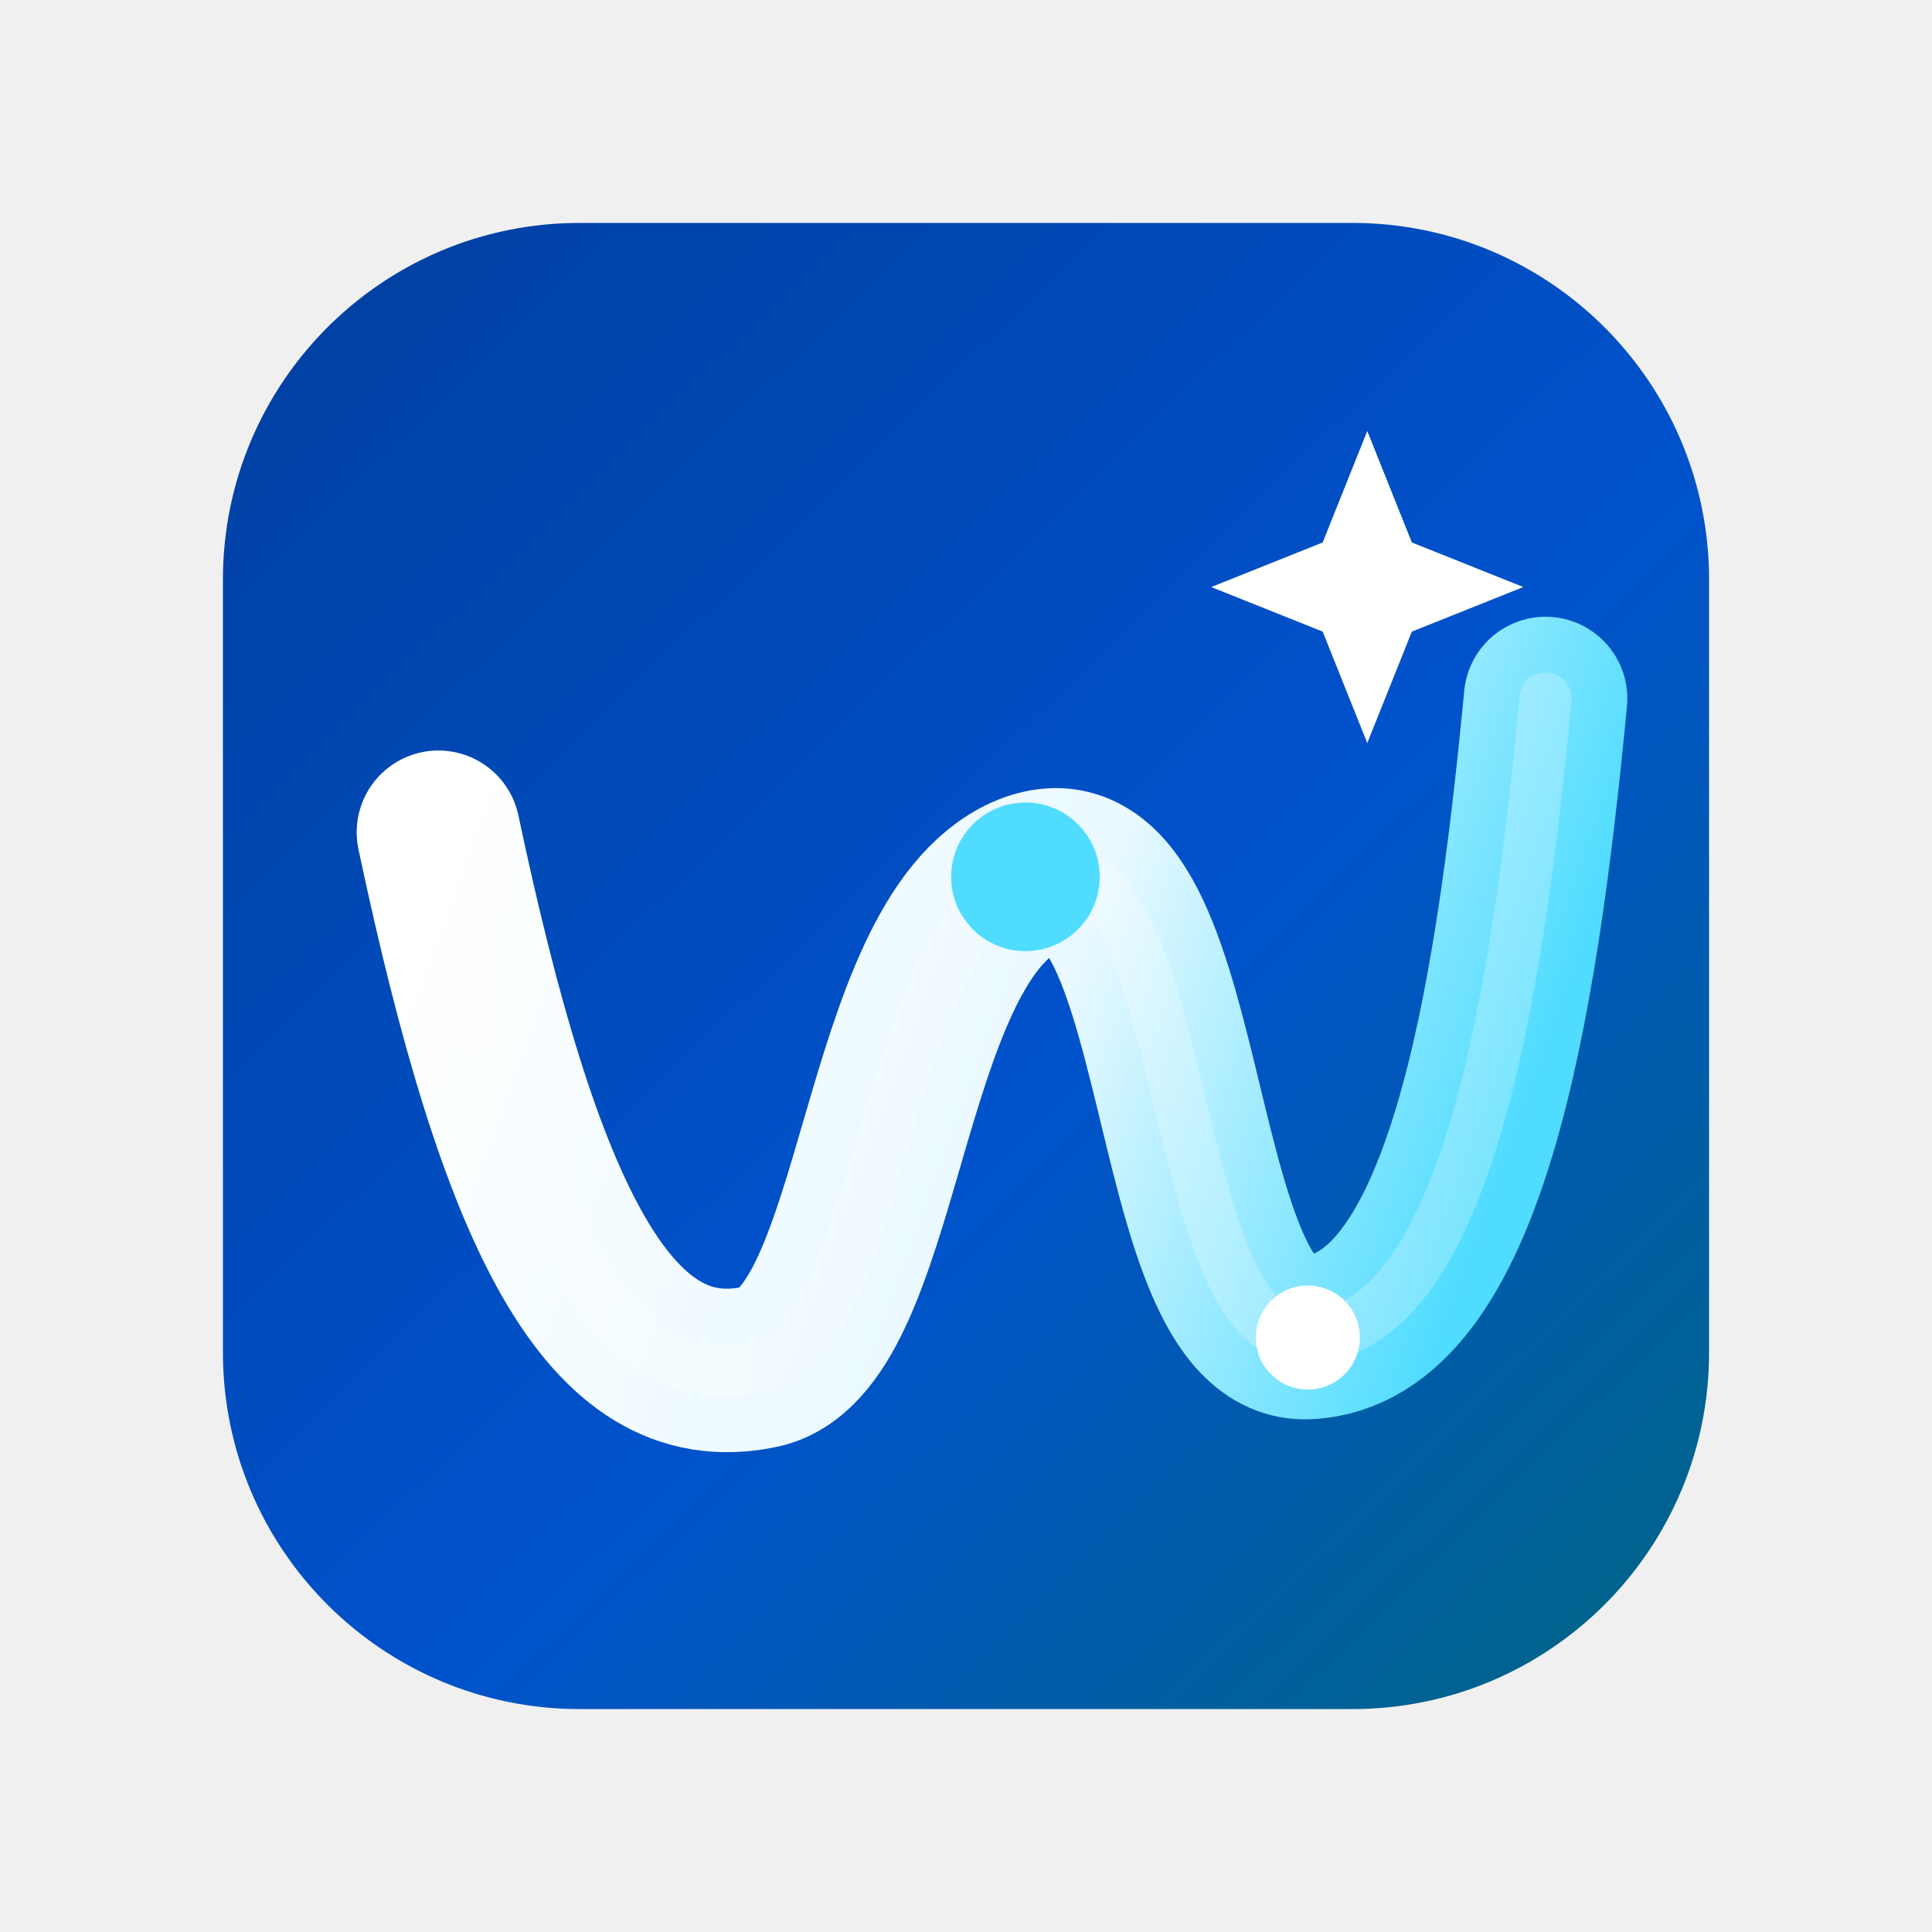
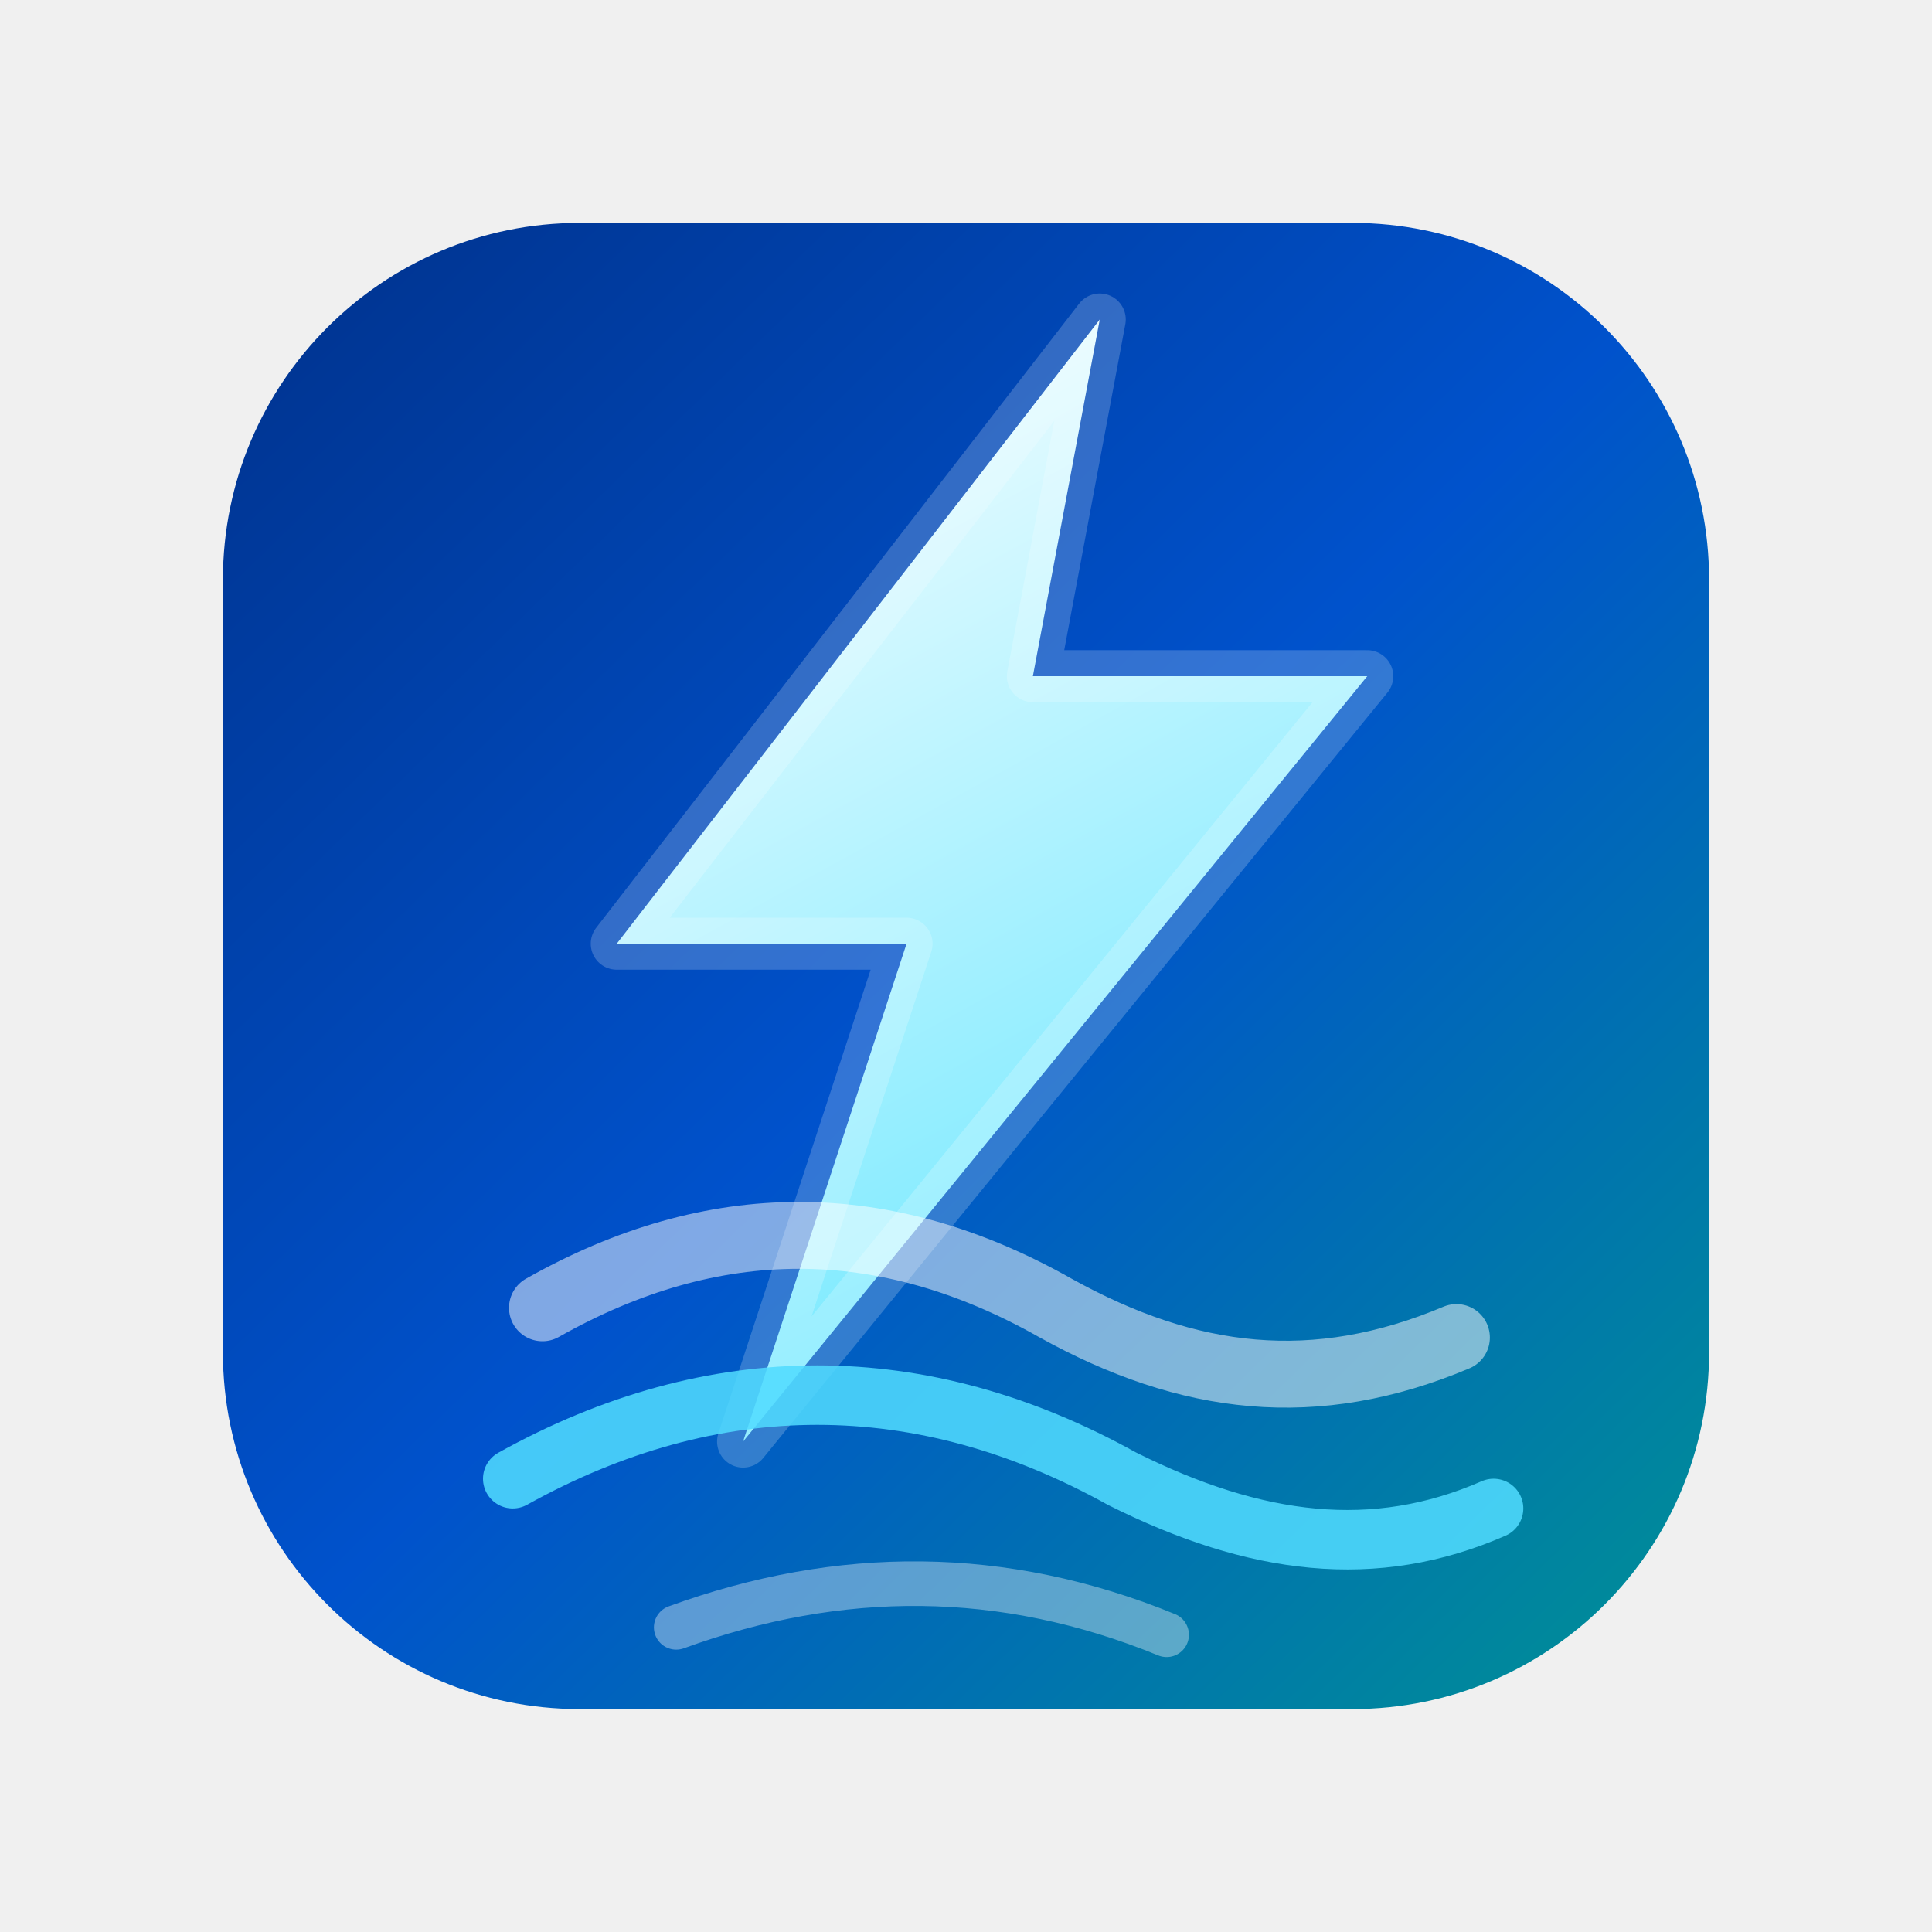
- <svg xmlns="http://www.w3.org/2000/svg" viewBox="0 0 260 260" role="img" aria-label="WiseEff elastic path W icon">
+ <svg xmlns="http://www.w3.org/2000/svg" viewBox="0 0 260 260" role="img" aria-label="雷泽闪电水泽图标">
  <defs>
    <linearGradient id="wiseeff-icon-bg" x1="24" y1="22" x2="236" y2="240" gradientUnits="userSpaceOnUse">
-       <stop stop-color="#003D9B" />
-       <stop offset="0.56" stop-color="#0052CC" />
-       <stop offset="1" stop-color="#00687B" />
+       <stop stop-color="#002F87" />
+       <stop offset="0.5" stop-color="#0052CC" />
+       <stop offset="1" stop-color="#00978F" />
    </linearGradient>
-     <linearGradient id="wiseeff-icon-path" x1="60" y1="106" x2="202" y2="158" gradientUnits="userSpaceOnUse">
+     <linearGradient id="wiseeff-icon-bolt" x1="95" y1="42" x2="178" y2="193" gradientUnits="userSpaceOnUse">
      <stop stop-color="#FFFFFF" />
-       <stop offset="0.58" stop-color="#E9F9FF" />
-       <stop offset="1" stop-color="#50DCFF" />
+       <stop offset="1" stop-color="#57E4FF" />
    </linearGradient>
  </defs>
  <rect x="30" y="30" width="200" height="200" rx="48" fill="url(#wiseeff-icon-bg)" />
-   <path d="M59 112C70 164 82 188 102 184C119 181 118 127 138 118C161 108 156 181 176 180C197 179 204 136 208 94" fill="none" stroke="url(#wiseeff-icon-path)" stroke-width="22" stroke-linecap="round" />
-   <path d="M59 112C70 164 82 188 102 184C119 181 118 127 138 118C161 108 156 181 176 180C197 179 204 136 208 94" fill="none" stroke="#FFFFFF" stroke-opacity="0.24" stroke-width="7" stroke-linecap="round" />
-   <circle cx="138" cy="118" r="10" fill="#50DCFF" />
-   <circle cx="176" cy="180" r="7" fill="#FFFFFF" />
-   <path class="wiseeff-icon-spark" d="M184 58L190 73L205 79L190 85L184 100L178 85L163 79L178 73Z" fill="#FFFFFF" />
+   <path class="wiseeff-icon-bolt" d="M148 43L83 127H122L100 194L184 91H139L148 43Z" fill="url(#wiseeff-icon-bolt)" />
+   <path class="wiseeff-icon-bolt-highlight" d="M148 43L83 127H122L100 194L184 91H139L148 43Z" fill="none" stroke="#FFFFFF" stroke-opacity="0.2" stroke-width="7" stroke-linejoin="round" />
+   <path class="wiseeff-icon-marsh-wave-primary" d="M73 176C96 163 119 163 142 176C160 186 177 188 196 180" fill="none" stroke="#FFFFFF" stroke-opacity="0.5" stroke-width="9" stroke-linecap="round" />
+   <path class="wiseeff-icon-marsh-wave-secondary" d="M69 199C96 184 124 184 151 199C169 208 185 210 201 203" fill="none" stroke="#50DCFF" stroke-opacity="0.86" stroke-width="8" stroke-linecap="round" />
+   <path class="wiseeff-icon-marsh-wave-tertiary" d="M91 219C113 211 135 211 157 220" fill="none" stroke="#FFFFFF" stroke-opacity="0.36" stroke-width="6" stroke-linecap="round" />
</svg>
